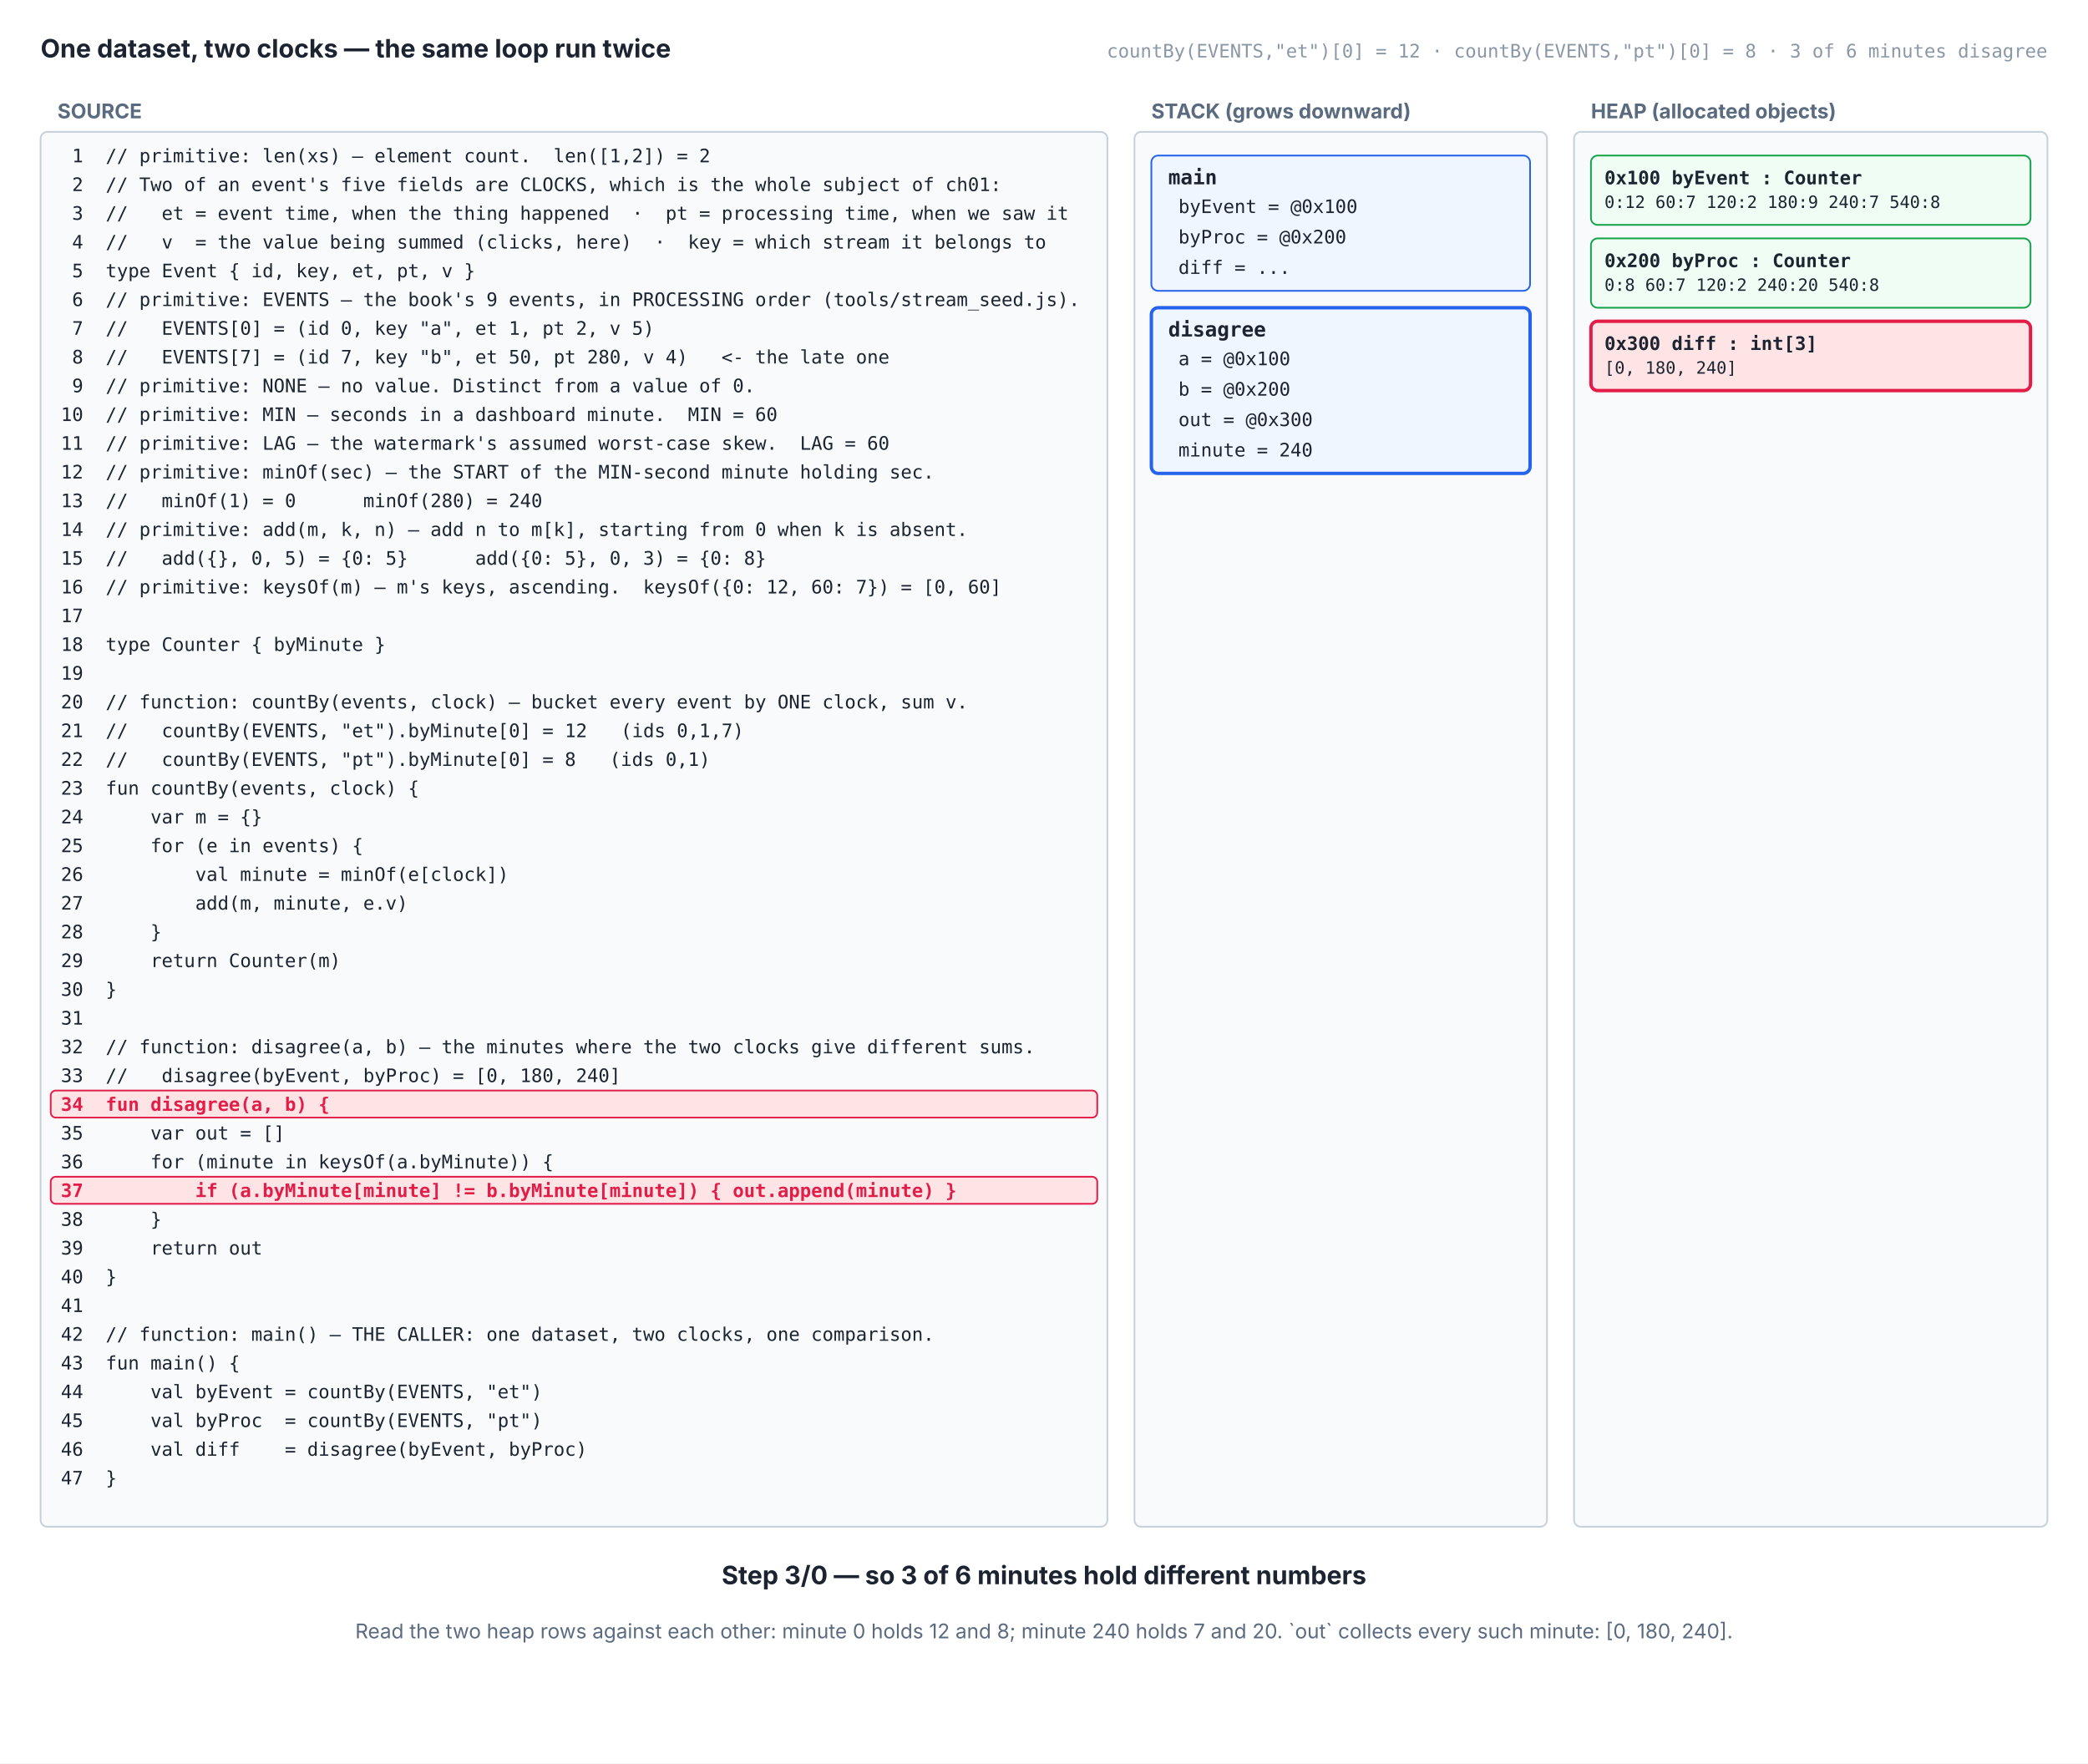
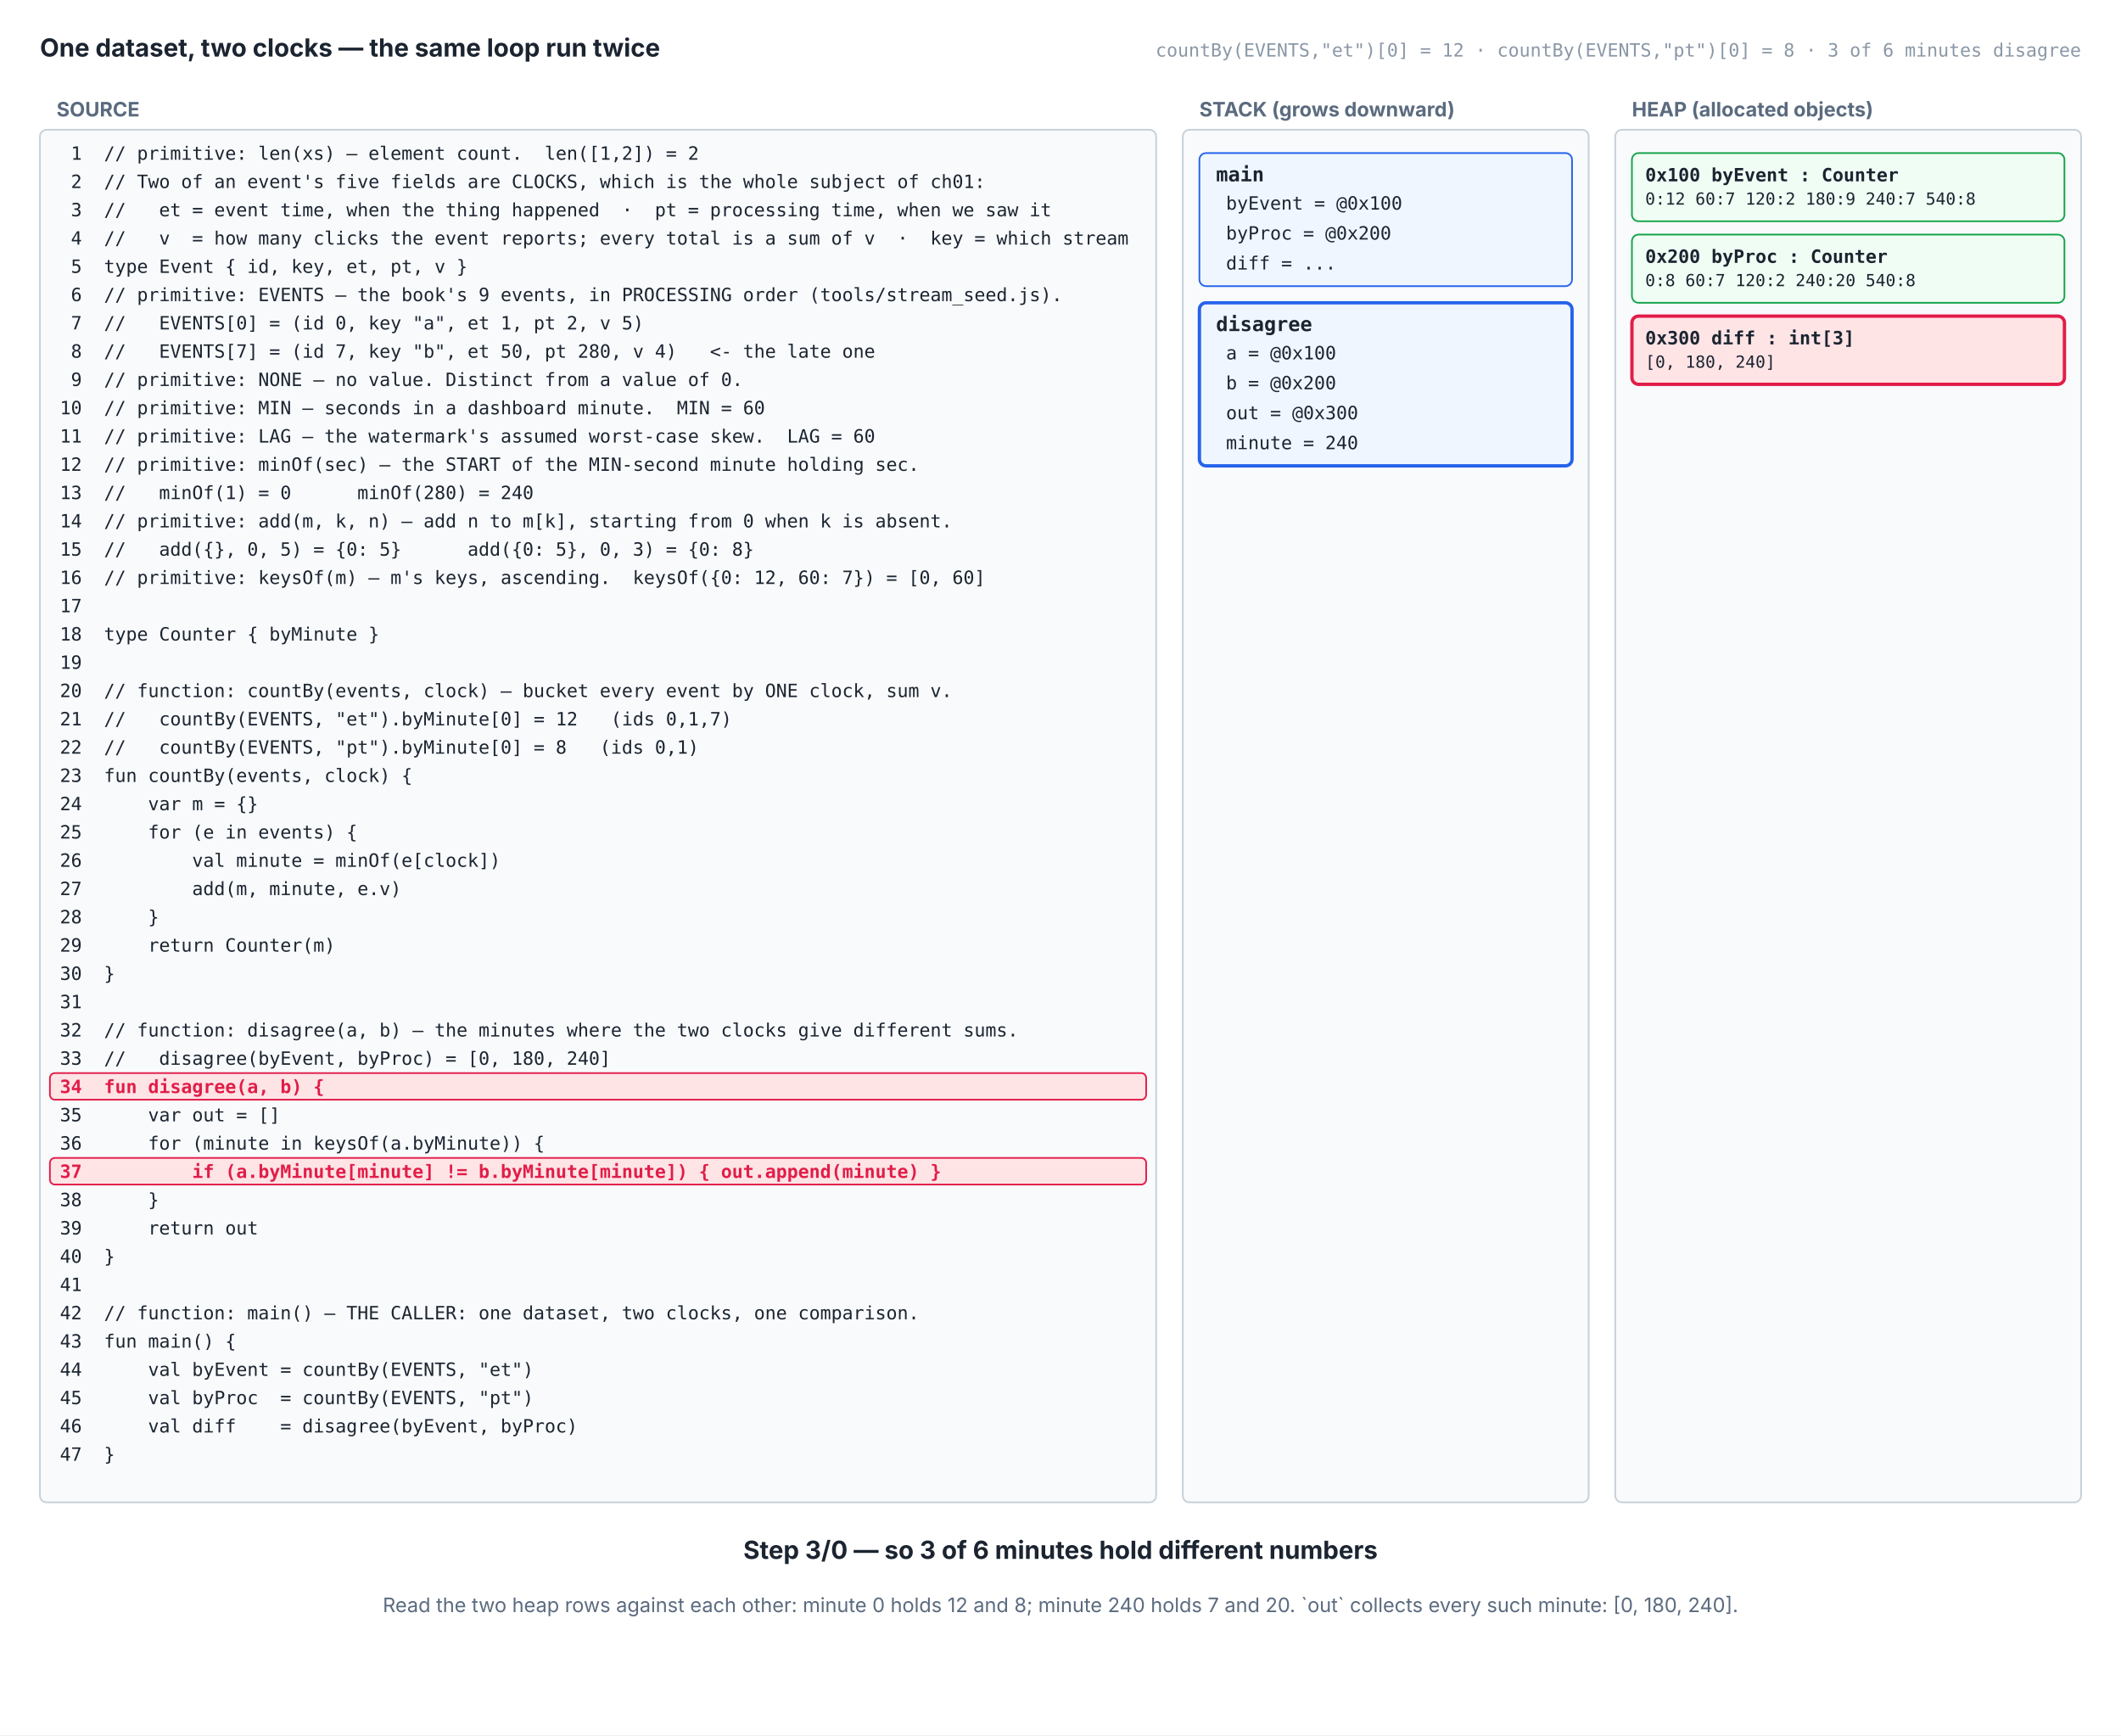
- <svg xmlns="http://www.w3.org/2000/svg" viewBox="0 0 1235 1043" width="1235" height="1043" role="img" aria-label="so 3 of 6 minutes hold different numbers">
-   <rect width="1235" height="1043" fill="#ffffff" />
+ <svg xmlns="http://www.w3.org/2000/svg" viewBox="0 0 1275 1043" width="1275" height="1043" role="img" aria-label="so 3 of 6 minutes hold different numbers">
+   <rect width="1275" height="1043" fill="#ffffff" />
  <text x="24" y="34" font-family="system-ui,-apple-system,Segoe UI,sans-serif" font-size="15" font-weight="700" fill="#1b2430" text-anchor="start">One dataset, two clocks — the same loop run twice</text>
-   <text x="1211" y="34" font-family="ui-monospace,SFMono-Regular,Menlo,Consolas,monospace" font-size="11" font-weight="400" fill="#8a97a6" text-anchor="end">countBy(EVENTS,"et")[0] = 12 · countBy(EVENTS,"pt")[0] = 8 · 3 of 6 minutes disagree</text>
-   <rect x="24" y="78" width="631" height="825" rx="4" fill="#f8fafc" stroke="#c6d0db" stroke-width="1" />
+   <text x="1251" y="34" font-family="ui-monospace,SFMono-Regular,Menlo,Consolas,monospace" font-size="11" font-weight="400" fill="#8a97a6" text-anchor="end">countBy(EVENTS,"et")[0] = 12 · countBy(EVENTS,"pt")[0] = 8 · 3 of 6 minutes disagree</text>
+   <rect x="24" y="78" width="671" height="825" rx="4" fill="#f8fafc" stroke="#c6d0db" stroke-width="1" />
  <text x="34" y="70" font-family="system-ui,-apple-system,Segoe UI,sans-serif" font-size="12" font-weight="700" fill="#5b6b7f" text-anchor="start">SOURCE</text>
  <text x="36" y="96" font-family="ui-monospace,SFMono-Regular,Menlo,Consolas,monospace" font-size="11" font-weight="400" fill="#1b2430" text-anchor="start" xml:space="preserve"> 1  // primitive: len(xs) — element count.  len([1,2]) = 2</text>
  <text x="36" y="113" font-family="ui-monospace,SFMono-Regular,Menlo,Consolas,monospace" font-size="11" font-weight="400" fill="#1b2430" text-anchor="start" xml:space="preserve"> 2  // Two of an event's five fields are CLOCKS, which is the whole subject of ch01:</text>
  <text x="36" y="130" font-family="ui-monospace,SFMono-Regular,Menlo,Consolas,monospace" font-size="11" font-weight="400" fill="#1b2430" text-anchor="start" xml:space="preserve"> 3  //   et = event time, when the thing happened  ·  pt = processing time, when we saw it</text>
-   <text x="36" y="147" font-family="ui-monospace,SFMono-Regular,Menlo,Consolas,monospace" font-size="11" font-weight="400" fill="#1b2430" text-anchor="start" xml:space="preserve"> 4  //   v  = the value being summed (clicks, here)  ·  key = which stream it belongs to</text>
+   <text x="36" y="147" font-family="ui-monospace,SFMono-Regular,Menlo,Consolas,monospace" font-size="11" font-weight="400" fill="#1b2430" text-anchor="start" xml:space="preserve"> 4  //   v  = how many clicks the event reports; every total is a sum of v  ·  key = which stream</text>
  <text x="36" y="164" font-family="ui-monospace,SFMono-Regular,Menlo,Consolas,monospace" font-size="11" font-weight="400" fill="#1b2430" text-anchor="start" xml:space="preserve"> 5  type Event { id, key, et, pt, v }</text>
  <text x="36" y="181" font-family="ui-monospace,SFMono-Regular,Menlo,Consolas,monospace" font-size="11" font-weight="400" fill="#1b2430" text-anchor="start" xml:space="preserve"> 6  // primitive: EVENTS — the book's 9 events, in PROCESSING order (tools/stream_seed.js).</text>
  <text x="36" y="198" font-family="ui-monospace,SFMono-Regular,Menlo,Consolas,monospace" font-size="11" font-weight="400" fill="#1b2430" text-anchor="start" xml:space="preserve"> 7  //   EVENTS[0] = (id 0, key "a", et 1, pt 2, v 5)</text>
  <text x="36" y="215" font-family="ui-monospace,SFMono-Regular,Menlo,Consolas,monospace" font-size="11" font-weight="400" fill="#1b2430" text-anchor="start" xml:space="preserve"> 8  //   EVENTS[7] = (id 7, key "b", et 50, pt 280, v 4)   &lt;- the late one</text>
  <text x="36" y="232" font-family="ui-monospace,SFMono-Regular,Menlo,Consolas,monospace" font-size="11" font-weight="400" fill="#1b2430" text-anchor="start" xml:space="preserve"> 9  // primitive: NONE — no value. Distinct from a value of 0.</text>
  <text x="36" y="249" font-family="ui-monospace,SFMono-Regular,Menlo,Consolas,monospace" font-size="11" font-weight="400" fill="#1b2430" text-anchor="start" xml:space="preserve">10  // primitive: MIN — seconds in a dashboard minute.  MIN = 60</text>
  <text x="36" y="266" font-family="ui-monospace,SFMono-Regular,Menlo,Consolas,monospace" font-size="11" font-weight="400" fill="#1b2430" text-anchor="start" xml:space="preserve">11  // primitive: LAG — the watermark's assumed worst-case skew.  LAG = 60</text>
  <text x="36" y="283" font-family="ui-monospace,SFMono-Regular,Menlo,Consolas,monospace" font-size="11" font-weight="400" fill="#1b2430" text-anchor="start" xml:space="preserve">12  // primitive: minOf(sec) — the START of the MIN-second minute holding sec.</text>
  <text x="36" y="300" font-family="ui-monospace,SFMono-Regular,Menlo,Consolas,monospace" font-size="11" font-weight="400" fill="#1b2430" text-anchor="start" xml:space="preserve">13  //   minOf(1) = 0      minOf(280) = 240</text>
  <text x="36" y="317" font-family="ui-monospace,SFMono-Regular,Menlo,Consolas,monospace" font-size="11" font-weight="400" fill="#1b2430" text-anchor="start" xml:space="preserve">14  // primitive: add(m, k, n) — add n to m[k], starting from 0 when k is absent.</text>
  <text x="36" y="334" font-family="ui-monospace,SFMono-Regular,Menlo,Consolas,monospace" font-size="11" font-weight="400" fill="#1b2430" text-anchor="start" xml:space="preserve">15  //   add({}, 0, 5) = {0: 5}      add({0: 5}, 0, 3) = {0: 8}</text>
  <text x="36" y="351" font-family="ui-monospace,SFMono-Regular,Menlo,Consolas,monospace" font-size="11" font-weight="400" fill="#1b2430" text-anchor="start" xml:space="preserve">16  // primitive: keysOf(m) — m's keys, ascending.  keysOf({0: 12, 60: 7}) = [0, 60]</text>
  <text x="36" y="368" font-family="ui-monospace,SFMono-Regular,Menlo,Consolas,monospace" font-size="11" font-weight="400" fill="#1b2430" text-anchor="start" xml:space="preserve">17  </text>
  <text x="36" y="385" font-family="ui-monospace,SFMono-Regular,Menlo,Consolas,monospace" font-size="11" font-weight="400" fill="#1b2430" text-anchor="start" xml:space="preserve">18  type Counter { byMinute }</text>
  <text x="36" y="402" font-family="ui-monospace,SFMono-Regular,Menlo,Consolas,monospace" font-size="11" font-weight="400" fill="#1b2430" text-anchor="start" xml:space="preserve">19  </text>
  <text x="36" y="419" font-family="ui-monospace,SFMono-Regular,Menlo,Consolas,monospace" font-size="11" font-weight="400" fill="#1b2430" text-anchor="start" xml:space="preserve">20  // function: countBy(events, clock) — bucket every event by ONE clock, sum v.</text>
  <text x="36" y="436" font-family="ui-monospace,SFMono-Regular,Menlo,Consolas,monospace" font-size="11" font-weight="400" fill="#1b2430" text-anchor="start" xml:space="preserve">21  //   countBy(EVENTS, "et").byMinute[0] = 12   (ids 0,1,7)</text>
  <text x="36" y="453" font-family="ui-monospace,SFMono-Regular,Menlo,Consolas,monospace" font-size="11" font-weight="400" fill="#1b2430" text-anchor="start" xml:space="preserve">22  //   countBy(EVENTS, "pt").byMinute[0] = 8   (ids 0,1)</text>
  <text x="36" y="470" font-family="ui-monospace,SFMono-Regular,Menlo,Consolas,monospace" font-size="11" font-weight="400" fill="#1b2430" text-anchor="start" xml:space="preserve">23  fun countBy(events, clock) {</text>
  <text x="36" y="487" font-family="ui-monospace,SFMono-Regular,Menlo,Consolas,monospace" font-size="11" font-weight="400" fill="#1b2430" text-anchor="start" xml:space="preserve">24      var m = {}</text>
  <text x="36" y="504" font-family="ui-monospace,SFMono-Regular,Menlo,Consolas,monospace" font-size="11" font-weight="400" fill="#1b2430" text-anchor="start" xml:space="preserve">25      for (e in events) {</text>
  <text x="36" y="521" font-family="ui-monospace,SFMono-Regular,Menlo,Consolas,monospace" font-size="11" font-weight="400" fill="#1b2430" text-anchor="start" xml:space="preserve">26          val minute = minOf(e[clock])</text>
  <text x="36" y="538" font-family="ui-monospace,SFMono-Regular,Menlo,Consolas,monospace" font-size="11" font-weight="400" fill="#1b2430" text-anchor="start" xml:space="preserve">27          add(m, minute, e.v)</text>
  <text x="36" y="555" font-family="ui-monospace,SFMono-Regular,Menlo,Consolas,monospace" font-size="11" font-weight="400" fill="#1b2430" text-anchor="start" xml:space="preserve">28      }</text>
  <text x="36" y="572" font-family="ui-monospace,SFMono-Regular,Menlo,Consolas,monospace" font-size="11" font-weight="400" fill="#1b2430" text-anchor="start" xml:space="preserve">29      return Counter(m)</text>
  <text x="36" y="589" font-family="ui-monospace,SFMono-Regular,Menlo,Consolas,monospace" font-size="11" font-weight="400" fill="#1b2430" text-anchor="start" xml:space="preserve">30  }</text>
  <text x="36" y="606" font-family="ui-monospace,SFMono-Regular,Menlo,Consolas,monospace" font-size="11" font-weight="400" fill="#1b2430" text-anchor="start" xml:space="preserve">31  </text>
  <text x="36" y="623" font-family="ui-monospace,SFMono-Regular,Menlo,Consolas,monospace" font-size="11" font-weight="400" fill="#1b2430" text-anchor="start" xml:space="preserve">32  // function: disagree(a, b) — the minutes where the two clocks give different sums.</text>
  <text x="36" y="640" font-family="ui-monospace,SFMono-Regular,Menlo,Consolas,monospace" font-size="11" font-weight="400" fill="#1b2430" text-anchor="start" xml:space="preserve">33  //   disagree(byEvent, byProc) = [0, 180, 240]</text>
-   <rect x="30" y="645" width="619" height="16" rx="3" fill="#ffe4e6" stroke="#e11d48" stroke-width="1" />
+   <rect x="30" y="645" width="659" height="16" rx="3" fill="#ffe4e6" stroke="#e11d48" stroke-width="1" />
  <text x="36" y="657" font-family="ui-monospace,SFMono-Regular,Menlo,Consolas,monospace" font-size="11" font-weight="700" fill="#e11d48" text-anchor="start" xml:space="preserve">34  fun disagree(a, b) {</text>
  <text x="36" y="674" font-family="ui-monospace,SFMono-Regular,Menlo,Consolas,monospace" font-size="11" font-weight="400" fill="#1b2430" text-anchor="start" xml:space="preserve">35      var out = []</text>
  <text x="36" y="691" font-family="ui-monospace,SFMono-Regular,Menlo,Consolas,monospace" font-size="11" font-weight="400" fill="#1b2430" text-anchor="start" xml:space="preserve">36      for (minute in keysOf(a.byMinute)) {</text>
-   <rect x="30" y="696" width="619" height="16" rx="3" fill="#ffe4e6" stroke="#e11d48" stroke-width="1" />
+   <rect x="30" y="696" width="659" height="16" rx="3" fill="#ffe4e6" stroke="#e11d48" stroke-width="1" />
  <text x="36" y="708" font-family="ui-monospace,SFMono-Regular,Menlo,Consolas,monospace" font-size="11" font-weight="700" fill="#e11d48" text-anchor="start" xml:space="preserve">37          if (a.byMinute[minute] != b.byMinute[minute]) { out.append(minute) }</text>
  <text x="36" y="725" font-family="ui-monospace,SFMono-Regular,Menlo,Consolas,monospace" font-size="11" font-weight="400" fill="#1b2430" text-anchor="start" xml:space="preserve">38      }</text>
  <text x="36" y="742" font-family="ui-monospace,SFMono-Regular,Menlo,Consolas,monospace" font-size="11" font-weight="400" fill="#1b2430" text-anchor="start" xml:space="preserve">39      return out</text>
  <text x="36" y="759" font-family="ui-monospace,SFMono-Regular,Menlo,Consolas,monospace" font-size="11" font-weight="400" fill="#1b2430" text-anchor="start" xml:space="preserve">40  }</text>
  <text x="36" y="776" font-family="ui-monospace,SFMono-Regular,Menlo,Consolas,monospace" font-size="11" font-weight="400" fill="#1b2430" text-anchor="start" xml:space="preserve">41  </text>
  <text x="36" y="793" font-family="ui-monospace,SFMono-Regular,Menlo,Consolas,monospace" font-size="11" font-weight="400" fill="#1b2430" text-anchor="start" xml:space="preserve">42  // function: main() — THE CALLER: one dataset, two clocks, one comparison.</text>
  <text x="36" y="810" font-family="ui-monospace,SFMono-Regular,Menlo,Consolas,monospace" font-size="11" font-weight="400" fill="#1b2430" text-anchor="start" xml:space="preserve">43  fun main() {</text>
  <text x="36" y="827" font-family="ui-monospace,SFMono-Regular,Menlo,Consolas,monospace" font-size="11" font-weight="400" fill="#1b2430" text-anchor="start" xml:space="preserve">44      val byEvent = countBy(EVENTS, "et")</text>
  <text x="36" y="844" font-family="ui-monospace,SFMono-Regular,Menlo,Consolas,monospace" font-size="11" font-weight="400" fill="#1b2430" text-anchor="start" xml:space="preserve">45      val byProc  = countBy(EVENTS, "pt")</text>
  <text x="36" y="861" font-family="ui-monospace,SFMono-Regular,Menlo,Consolas,monospace" font-size="11" font-weight="400" fill="#1b2430" text-anchor="start" xml:space="preserve">46      val diff    = disagree(byEvent, byProc)</text>
  <text x="36" y="878" font-family="ui-monospace,SFMono-Regular,Menlo,Consolas,monospace" font-size="11" font-weight="400" fill="#1b2430" text-anchor="start" xml:space="preserve">47  }</text>
-   <rect x="671" y="78" width="244" height="825" rx="4" fill="#f8fafc" stroke="#c6d0db" stroke-width="1" />
-   <text x="681" y="70" font-family="system-ui,-apple-system,Segoe UI,sans-serif" font-size="12" font-weight="700" fill="#5b6b7f" text-anchor="start">STACK  (grows downward)</text>
-   <rect x="681" y="92" width="224" height="80" rx="4" fill="#eff6ff" stroke="#2563eb" stroke-width="1" />
-   <text x="691" y="109" font-family="ui-monospace,SFMono-Regular,Menlo,Consolas,monospace" font-size="12" font-weight="700" fill="#1b2430" text-anchor="start">main</text>
-   <text x="697" y="126" font-family="ui-monospace,SFMono-Regular,Menlo,Consolas,monospace" font-size="11" font-weight="400" fill="#1b2430" text-anchor="start">byEvent = @0x100</text>
-   <text x="697" y="144" font-family="ui-monospace,SFMono-Regular,Menlo,Consolas,monospace" font-size="11" font-weight="400" fill="#1b2430" text-anchor="start">byProc = @0x200</text>
-   <text x="697" y="162" font-family="ui-monospace,SFMono-Regular,Menlo,Consolas,monospace" font-size="11" font-weight="400" fill="#1b2430" text-anchor="start">diff = ...</text>
-   <rect x="681" y="182" width="224" height="98" rx="4" fill="#eff6ff" stroke="#2563eb" stroke-width="2" />
-   <text x="691" y="199" font-family="ui-monospace,SFMono-Regular,Menlo,Consolas,monospace" font-size="12" font-weight="700" fill="#1b2430" text-anchor="start">disagree</text>
-   <text x="697" y="216" font-family="ui-monospace,SFMono-Regular,Menlo,Consolas,monospace" font-size="11" font-weight="400" fill="#1b2430" text-anchor="start">a = @0x100</text>
-   <text x="697" y="234" font-family="ui-monospace,SFMono-Regular,Menlo,Consolas,monospace" font-size="11" font-weight="400" fill="#1b2430" text-anchor="start">b = @0x200</text>
-   <text x="697" y="252" font-family="ui-monospace,SFMono-Regular,Menlo,Consolas,monospace" font-size="11" font-weight="400" fill="#1b2430" text-anchor="start">out = @0x300</text>
-   <text x="697" y="270" font-family="ui-monospace,SFMono-Regular,Menlo,Consolas,monospace" font-size="11" font-weight="400" fill="#1b2430" text-anchor="start">minute = 240</text>
-   <rect x="931" y="78" width="280" height="825" rx="4" fill="#f8fafc" stroke="#c6d0db" stroke-width="1" />
-   <text x="941" y="70" font-family="system-ui,-apple-system,Segoe UI,sans-serif" font-size="12" font-weight="700" fill="#5b6b7f" text-anchor="start">HEAP  (allocated objects)</text>
-   <rect x="941" y="92" width="260" height="41" rx="4" fill="#f0fdf4" stroke="#16a34a" stroke-width="1" />
-   <text x="949" y="109" font-family="ui-monospace,SFMono-Regular,Menlo,Consolas,monospace" font-size="11" font-weight="700" fill="#1b2430" text-anchor="start">0x100  byEvent : Counter</text>
-   <text x="949" y="123" font-family="ui-monospace,SFMono-Regular,Menlo,Consolas,monospace" font-size="10" font-weight="400" fill="#1b2430" text-anchor="start">0:12 60:7 120:2 180:9 240:7 540:8</text>
-   <rect x="941" y="141" width="260" height="41" rx="4" fill="#f0fdf4" stroke="#16a34a" stroke-width="1" />
-   <text x="949" y="158" font-family="ui-monospace,SFMono-Regular,Menlo,Consolas,monospace" font-size="11" font-weight="700" fill="#1b2430" text-anchor="start">0x200  byProc : Counter</text>
-   <text x="949" y="172" font-family="ui-monospace,SFMono-Regular,Menlo,Consolas,monospace" font-size="10" font-weight="400" fill="#1b2430" text-anchor="start">0:8 60:7 120:2 240:20 540:8</text>
-   <rect x="941" y="190" width="260" height="41" rx="4" fill="#ffe4e6" stroke="#e11d48" stroke-width="2" />
-   <text x="949" y="207" font-family="ui-monospace,SFMono-Regular,Menlo,Consolas,monospace" font-size="11" font-weight="700" fill="#1b2430" text-anchor="start">0x300  diff : int[3]</text>
-   <text x="949" y="221" font-family="ui-monospace,SFMono-Regular,Menlo,Consolas,monospace" font-size="10" font-weight="400" fill="#1b2430" text-anchor="start">[0, 180, 240]</text>
-   <text x="617.5" y="937" font-family="system-ui,-apple-system,Segoe UI,sans-serif" font-size="15" font-weight="700" fill="#1b2430" text-anchor="middle">Step 3/0 — so 3 of 6 minutes hold different numbers</text>
-   <text x="617.5" y="969" font-family="system-ui,-apple-system,Segoe UI,sans-serif" font-size="12" font-weight="400" fill="#5b6b7f" text-anchor="middle">Read the two heap rows against each other: minute 0 holds 12 and 8; minute 240 holds 7 and 20. `out` collects every such minute: [0, 180, 240].</text>
+   <rect x="711" y="78" width="244" height="825" rx="4" fill="#f8fafc" stroke="#c6d0db" stroke-width="1" />
+   <text x="721" y="70" font-family="system-ui,-apple-system,Segoe UI,sans-serif" font-size="12" font-weight="700" fill="#5b6b7f" text-anchor="start">STACK  (grows downward)</text>
+   <rect x="721" y="92" width="224" height="80" rx="4" fill="#eff6ff" stroke="#2563eb" stroke-width="1" />
+   <text x="731" y="109" font-family="ui-monospace,SFMono-Regular,Menlo,Consolas,monospace" font-size="12" font-weight="700" fill="#1b2430" text-anchor="start">main</text>
+   <text x="737" y="126" font-family="ui-monospace,SFMono-Regular,Menlo,Consolas,monospace" font-size="11" font-weight="400" fill="#1b2430" text-anchor="start">byEvent = @0x100</text>
+   <text x="737" y="144" font-family="ui-monospace,SFMono-Regular,Menlo,Consolas,monospace" font-size="11" font-weight="400" fill="#1b2430" text-anchor="start">byProc = @0x200</text>
+   <text x="737" y="162" font-family="ui-monospace,SFMono-Regular,Menlo,Consolas,monospace" font-size="11" font-weight="400" fill="#1b2430" text-anchor="start">diff = ...</text>
+   <rect x="721" y="182" width="224" height="98" rx="4" fill="#eff6ff" stroke="#2563eb" stroke-width="2" />
+   <text x="731" y="199" font-family="ui-monospace,SFMono-Regular,Menlo,Consolas,monospace" font-size="12" font-weight="700" fill="#1b2430" text-anchor="start">disagree</text>
+   <text x="737" y="216" font-family="ui-monospace,SFMono-Regular,Menlo,Consolas,monospace" font-size="11" font-weight="400" fill="#1b2430" text-anchor="start">a = @0x100</text>
+   <text x="737" y="234" font-family="ui-monospace,SFMono-Regular,Menlo,Consolas,monospace" font-size="11" font-weight="400" fill="#1b2430" text-anchor="start">b = @0x200</text>
+   <text x="737" y="252" font-family="ui-monospace,SFMono-Regular,Menlo,Consolas,monospace" font-size="11" font-weight="400" fill="#1b2430" text-anchor="start">out = @0x300</text>
+   <text x="737" y="270" font-family="ui-monospace,SFMono-Regular,Menlo,Consolas,monospace" font-size="11" font-weight="400" fill="#1b2430" text-anchor="start">minute = 240</text>
+   <rect x="971" y="78" width="280" height="825" rx="4" fill="#f8fafc" stroke="#c6d0db" stroke-width="1" />
+   <text x="981" y="70" font-family="system-ui,-apple-system,Segoe UI,sans-serif" font-size="12" font-weight="700" fill="#5b6b7f" text-anchor="start">HEAP  (allocated objects)</text>
+   <rect x="981" y="92" width="260" height="41" rx="4" fill="#f0fdf4" stroke="#16a34a" stroke-width="1" />
+   <text x="989" y="109" font-family="ui-monospace,SFMono-Regular,Menlo,Consolas,monospace" font-size="11" font-weight="700" fill="#1b2430" text-anchor="start">0x100  byEvent : Counter</text>
+   <text x="989" y="123" font-family="ui-monospace,SFMono-Regular,Menlo,Consolas,monospace" font-size="10" font-weight="400" fill="#1b2430" text-anchor="start">0:12 60:7 120:2 180:9 240:7 540:8</text>
+   <rect x="981" y="141" width="260" height="41" rx="4" fill="#f0fdf4" stroke="#16a34a" stroke-width="1" />
+   <text x="989" y="158" font-family="ui-monospace,SFMono-Regular,Menlo,Consolas,monospace" font-size="11" font-weight="700" fill="#1b2430" text-anchor="start">0x200  byProc : Counter</text>
+   <text x="989" y="172" font-family="ui-monospace,SFMono-Regular,Menlo,Consolas,monospace" font-size="10" font-weight="400" fill="#1b2430" text-anchor="start">0:8 60:7 120:2 240:20 540:8</text>
+   <rect x="981" y="190" width="260" height="41" rx="4" fill="#ffe4e6" stroke="#e11d48" stroke-width="2" />
+   <text x="989" y="207" font-family="ui-monospace,SFMono-Regular,Menlo,Consolas,monospace" font-size="11" font-weight="700" fill="#1b2430" text-anchor="start">0x300  diff : int[3]</text>
+   <text x="989" y="221" font-family="ui-monospace,SFMono-Regular,Menlo,Consolas,monospace" font-size="10" font-weight="400" fill="#1b2430" text-anchor="start">[0, 180, 240]</text>
+   <text x="637.5" y="937" font-family="system-ui,-apple-system,Segoe UI,sans-serif" font-size="15" font-weight="700" fill="#1b2430" text-anchor="middle">Step 3/0 — so 3 of 6 minutes hold different numbers</text>
+   <text x="637.5" y="969" font-family="system-ui,-apple-system,Segoe UI,sans-serif" font-size="12" font-weight="400" fill="#5b6b7f" text-anchor="middle">Read the two heap rows against each other: minute 0 holds 12 and 8; minute 240 holds 7 and 20. `out` collects every such minute: [0, 180, 240].</text>
</svg>
